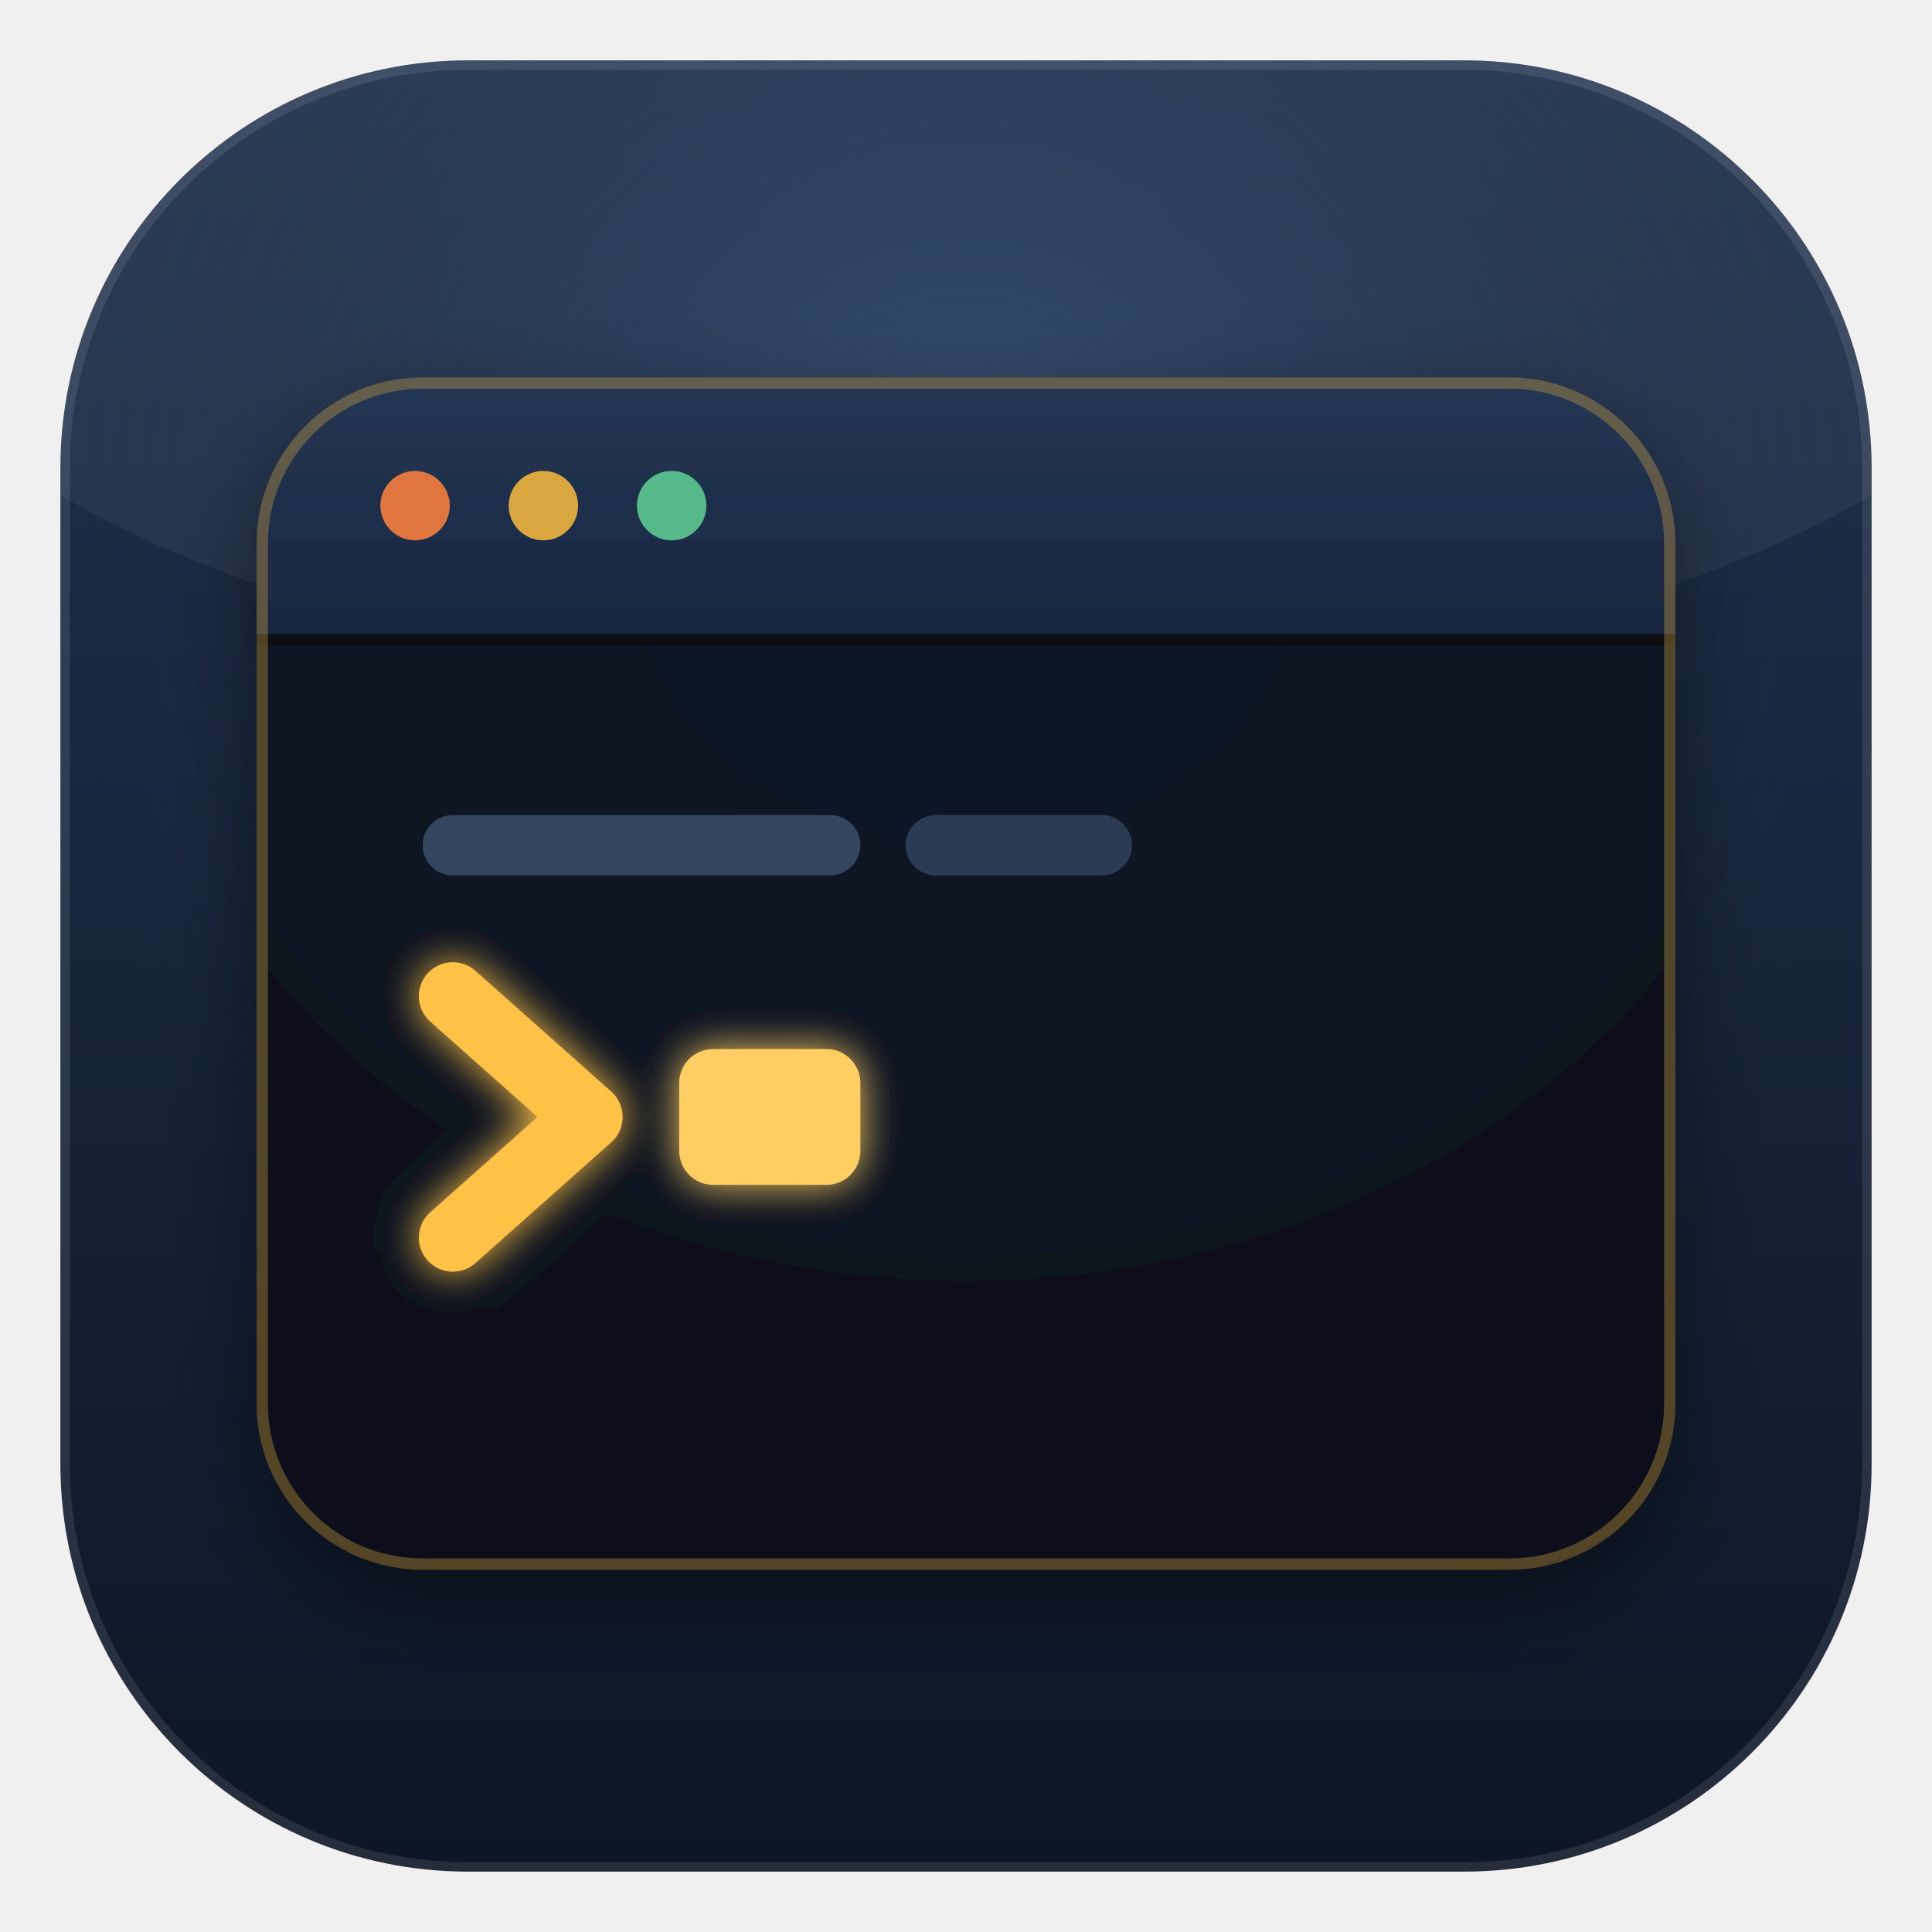
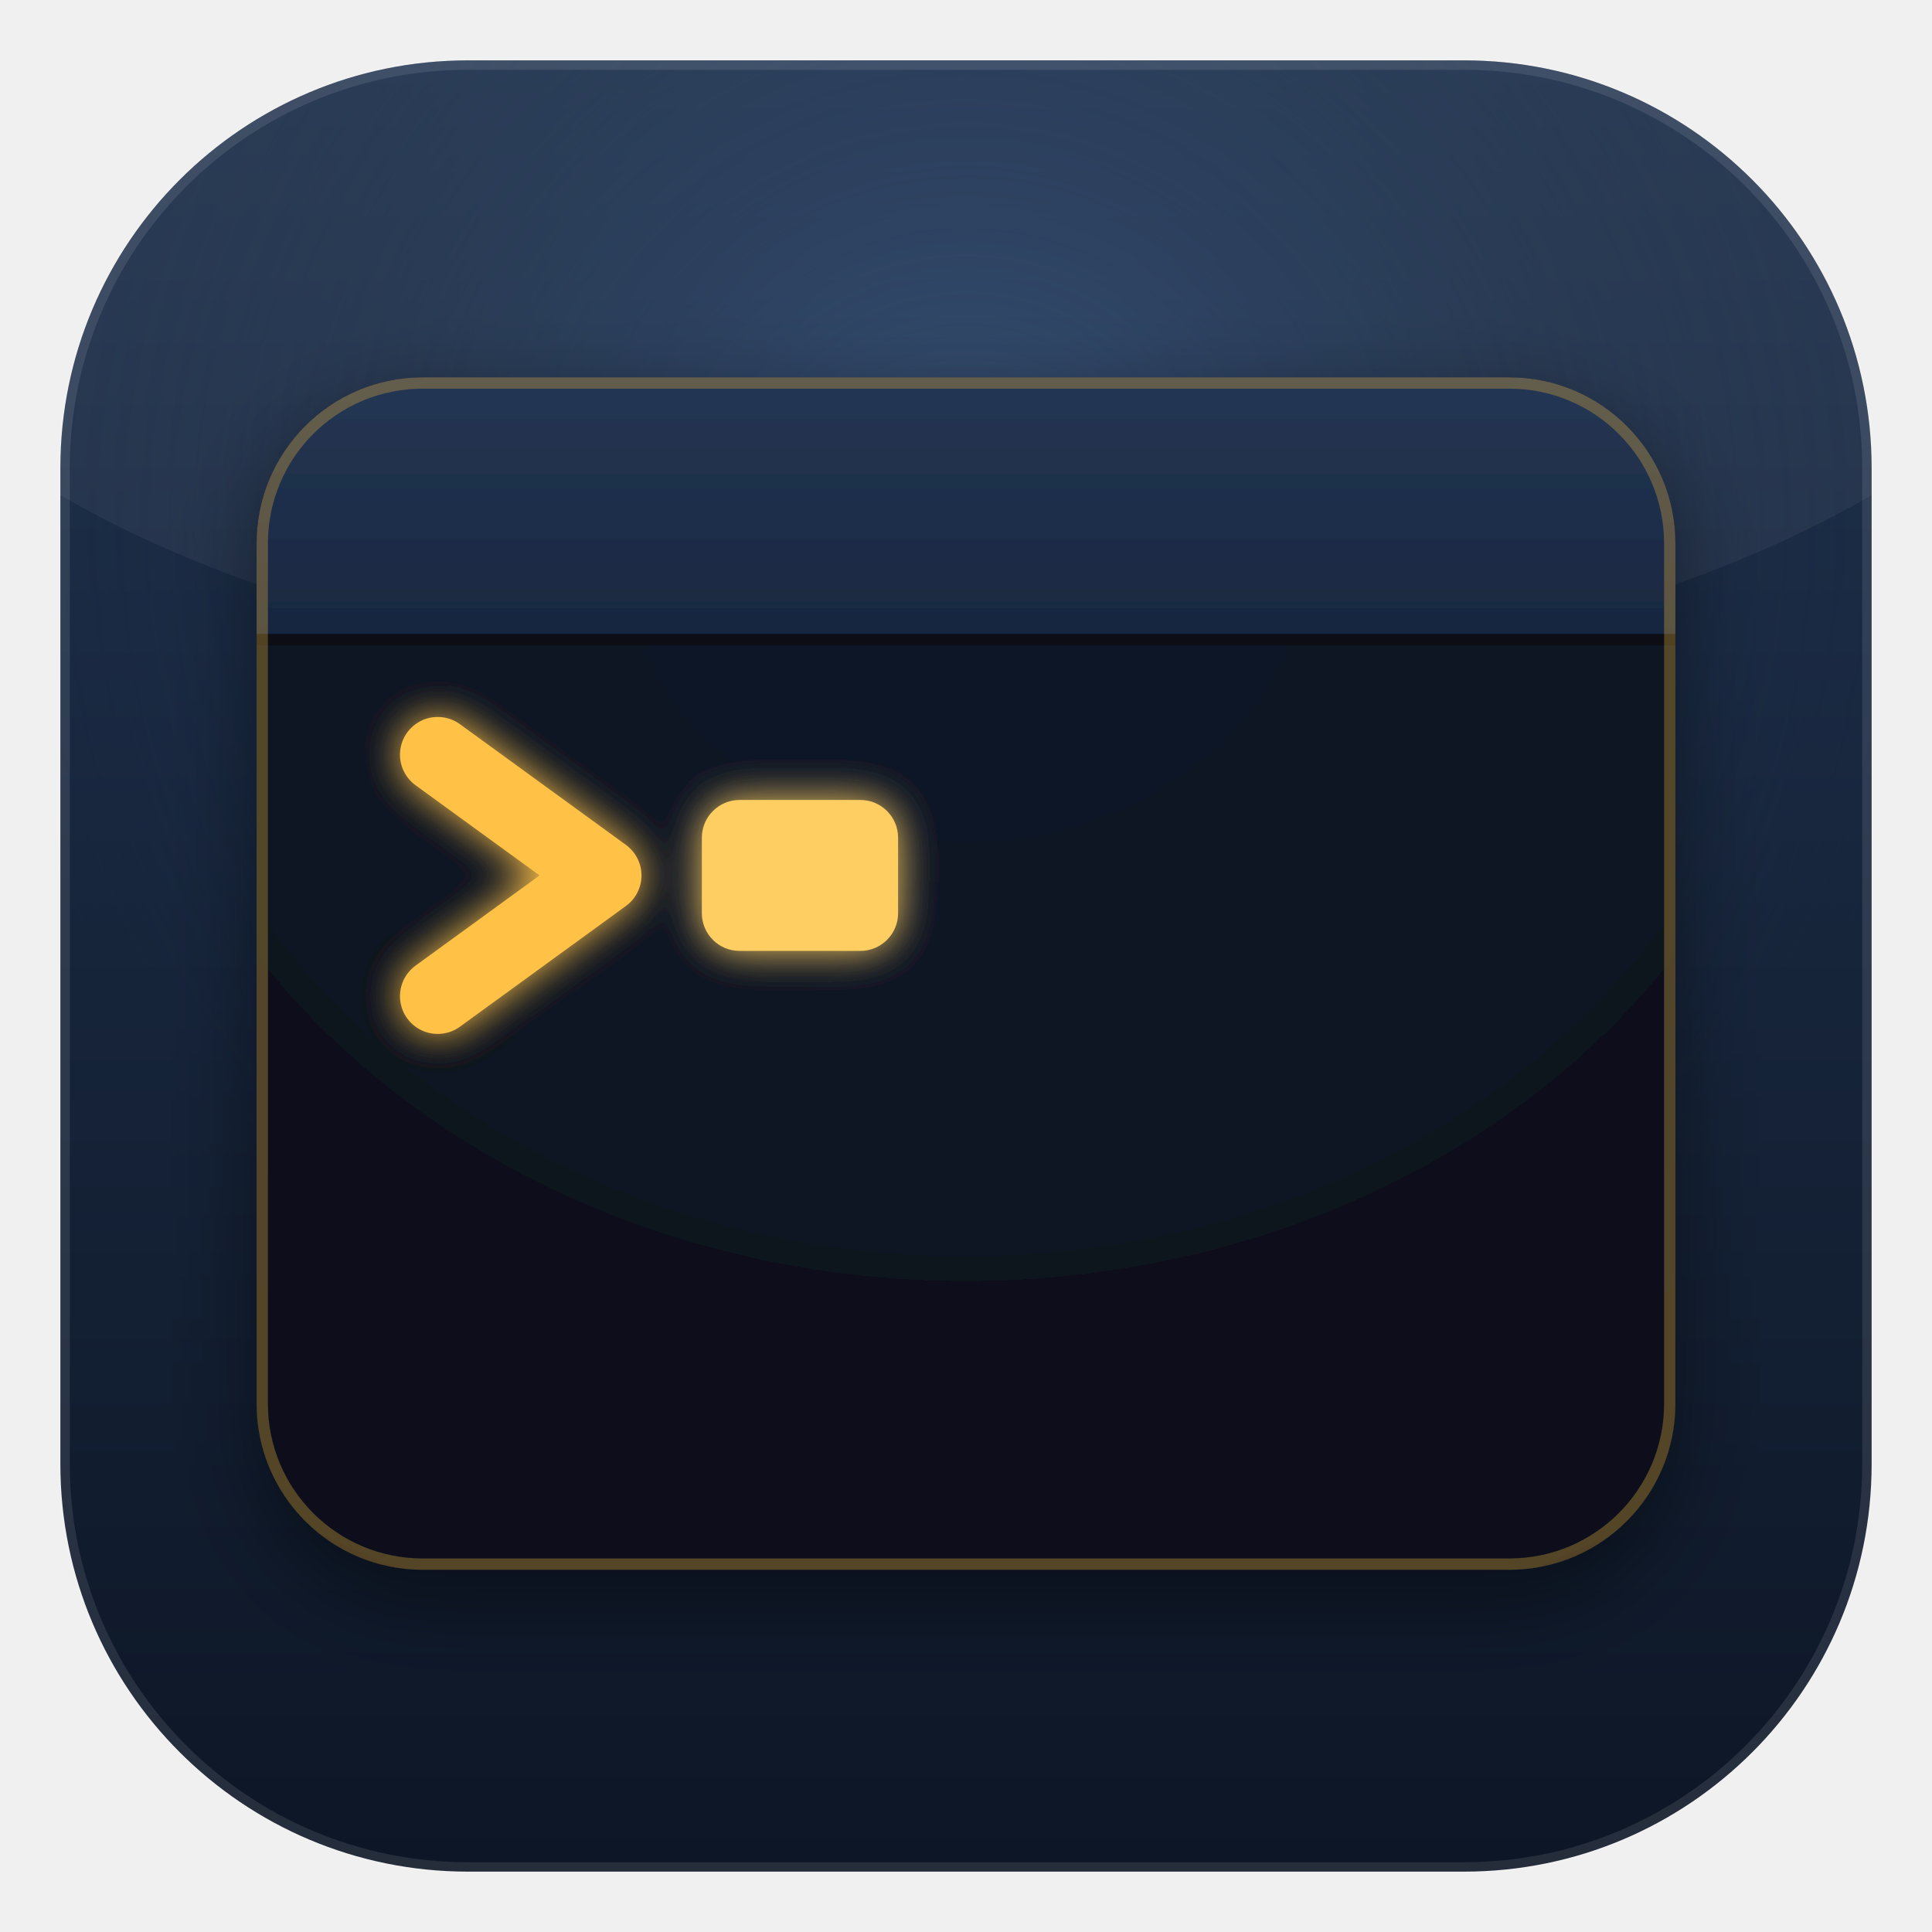
<svg xmlns="http://www.w3.org/2000/svg" viewBox="0 0 256 256" width="256" height="256" role="img" aria-label="Textant">
  <defs>
    <linearGradient id="i_tile" x1="0" y1="0" x2="0" y2="1">
      <stop offset="0" stop-color="#20334f" />
      <stop offset="1" stop-color="#0d1626" />
    </linearGradient>
    <radialGradient id="i_tileGlow" cx="0.5" cy="0.26" r="0.9">
      <stop offset="0" stop-color="#31507a" stop-opacity=".8" />
      <stop offset=".6" stop-color="#16233a" stop-opacity="0" />
    </radialGradient>
    <linearGradient id="i_bar" x1="0" y1="0" x2="0" y2="1">
      <stop offset="0" stop-color="#243654" />
      <stop offset="1" stop-color="#182740" />
    </linearGradient>
    <radialGradient id="i_screen" cx="0.5" cy="0.15" r="1.1">
      <stop offset="0" stop-color="#0e1728" />
      <stop offset="1" stop-color="#080d18" />
    </radialGradient>
    <filter id="i_glow" x="-90%" y="-90%" width="280%" height="280%">
      <feGaussianBlur stdDeviation="2.8" result="b" />
      <feMerge>
        <feMergeNode in="b" />
        <feMergeNode in="SourceGraphic" />
      </feMerge>
    </filter>
    <filter id="i_shadow" x="-30%" y="-30%" width="160%" height="160%">
      <feDropShadow dx="0" dy="4" stdDeviation="6" flood-color="#000" flood-opacity=".45" />
    </filter>
    <clipPath id="i_winclip">
      <rect x="34" y="50" width="188" height="158" rx="22" />
    </clipPath>
    <clipPath id="i_tileclip">
      <rect x="8" y="8" width="240" height="240" rx="54" />
    </clipPath>
  </defs>
  <rect x="8" y="8" width="240" height="240" rx="54" fill="url(#i_tile)" />
  <rect x="8" y="8" width="240" height="240" rx="54" fill="url(#i_tileGlow)" />
  <g clip-path="url(#i_tileclip)">
    <ellipse cx="128" cy="26" rx="150" ry="66" fill="#fff" opacity=".05" />
  </g>
  <rect x="8.5" y="8.5" width="239" height="239" rx="53.5" fill="none" stroke="#fff" stroke-opacity=".10" stroke-width="1.5" />
  <g filter="url(#i_shadow)">
    <rect x="34" y="50" width="188" height="158" rx="22" fill="url(#i_screen)" />
    <g clip-path="url(#i_winclip)">
      <rect x="34" y="50" width="188" height="34" fill="url(#i_bar)" />
-       <circle cx="55" cy="67" r="4.6" fill="#e0743f" />
-       <circle cx="72" cy="67" r="4.6" fill="#d9a641" />
-       <circle cx="89" cy="67" r="4.6" fill="#57b98a" />
-       <rect x="56" y="108" width="58" height="8" rx="4" fill="#33465f" />
-       <rect x="120" y="108" width="30" height="8" rx="4" fill="#2a3a52" />
      <g filter="url(#i_glow)">
-         <path d="M60 132 L78 148 L60 164" fill="none" stroke="#ffc247" stroke-width="9" stroke-linecap="round" stroke-linejoin="round" />
-         <rect x="90" y="139" width="24" height="18" rx="4.5" fill="#ffce62" />
+         <path d="M58 100 L80 116 L58 132" fill="none" stroke="#ffc247" stroke-width="10" stroke-linecap="round" stroke-linejoin="round" />
+         <rect x="93" y="106" width="26" height="20" rx="5" fill="#ffce62" />
      </g>
    </g>
    <rect x="34" y="84" width="188" height="1.5" fill="#000" opacity=".35" />
    <rect x="34.75" y="50.75" width="186.5" height="156.5" rx="21.25" fill="none" stroke="#d9a641" stroke-opacity=".35" stroke-width="1.5" />
  </g>
</svg>
